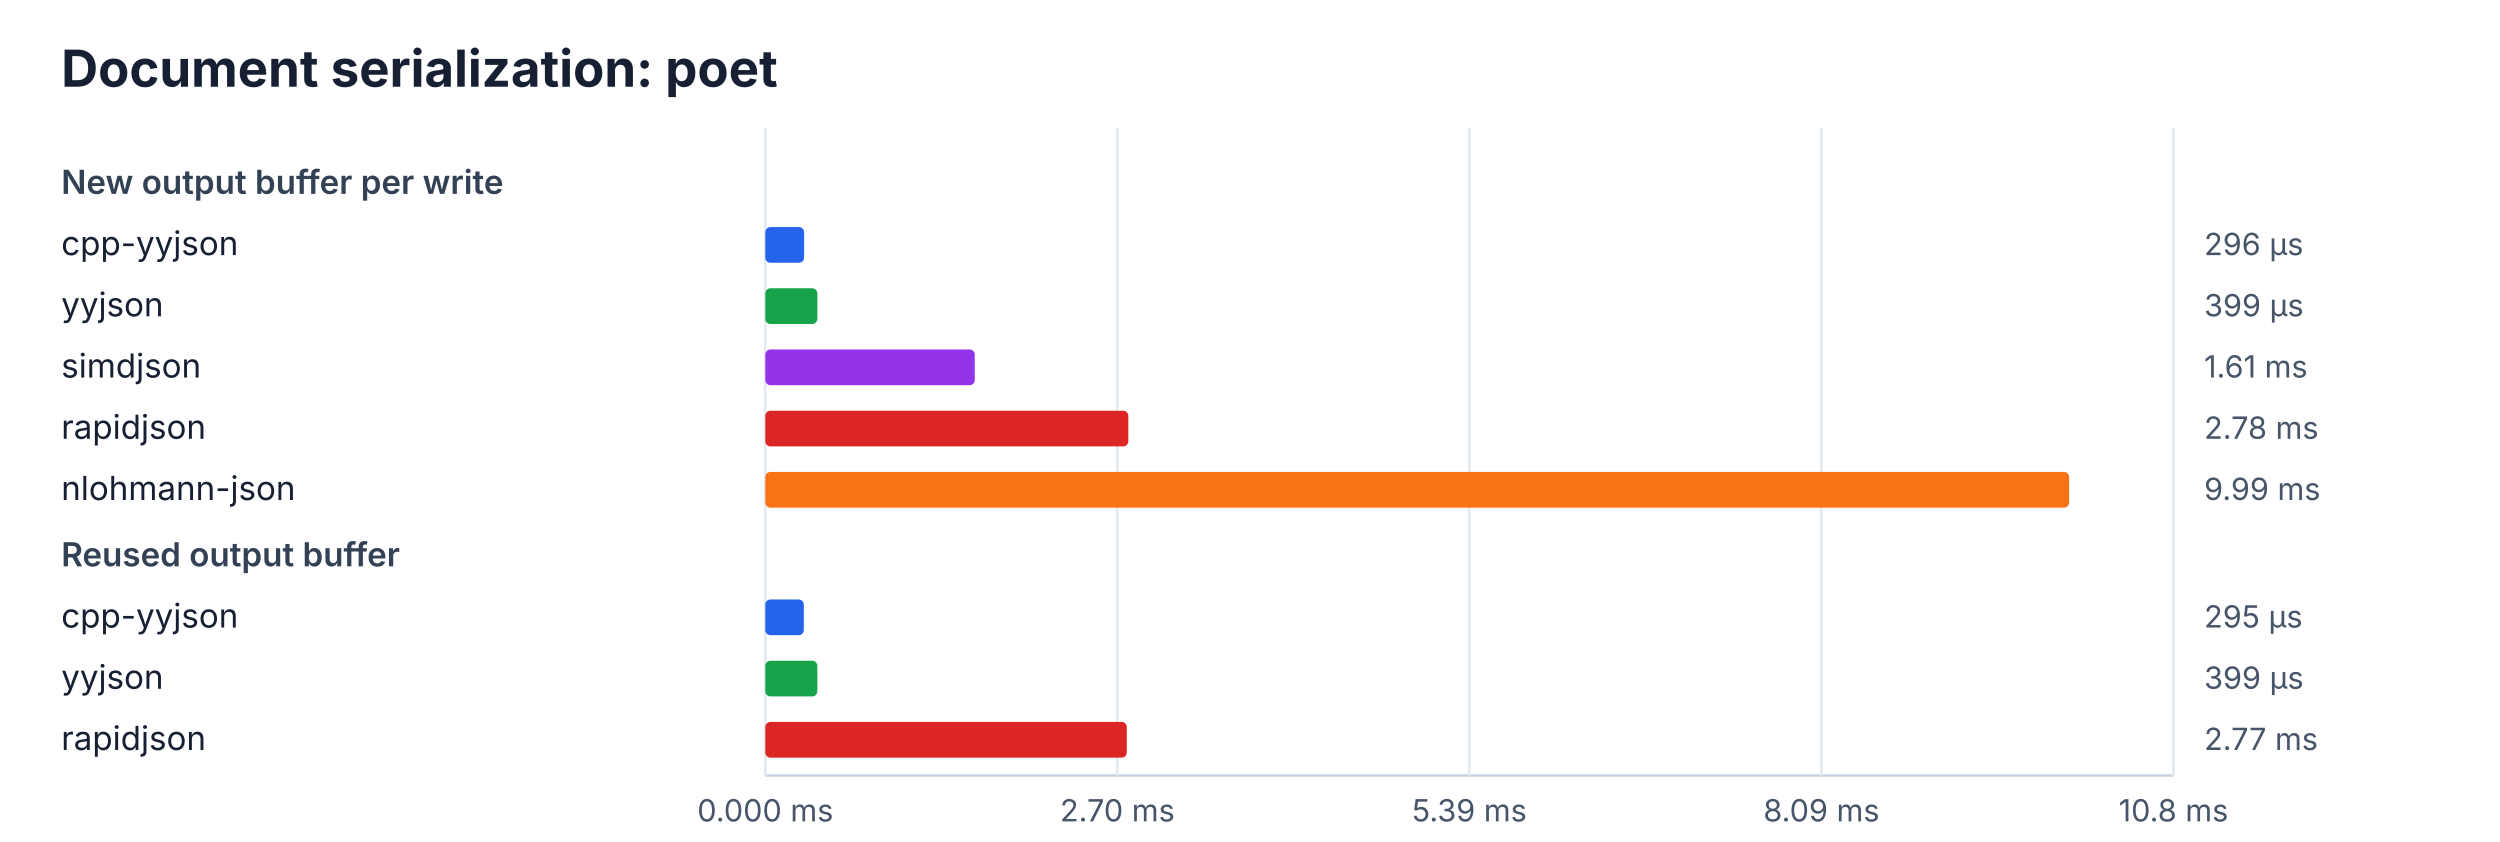
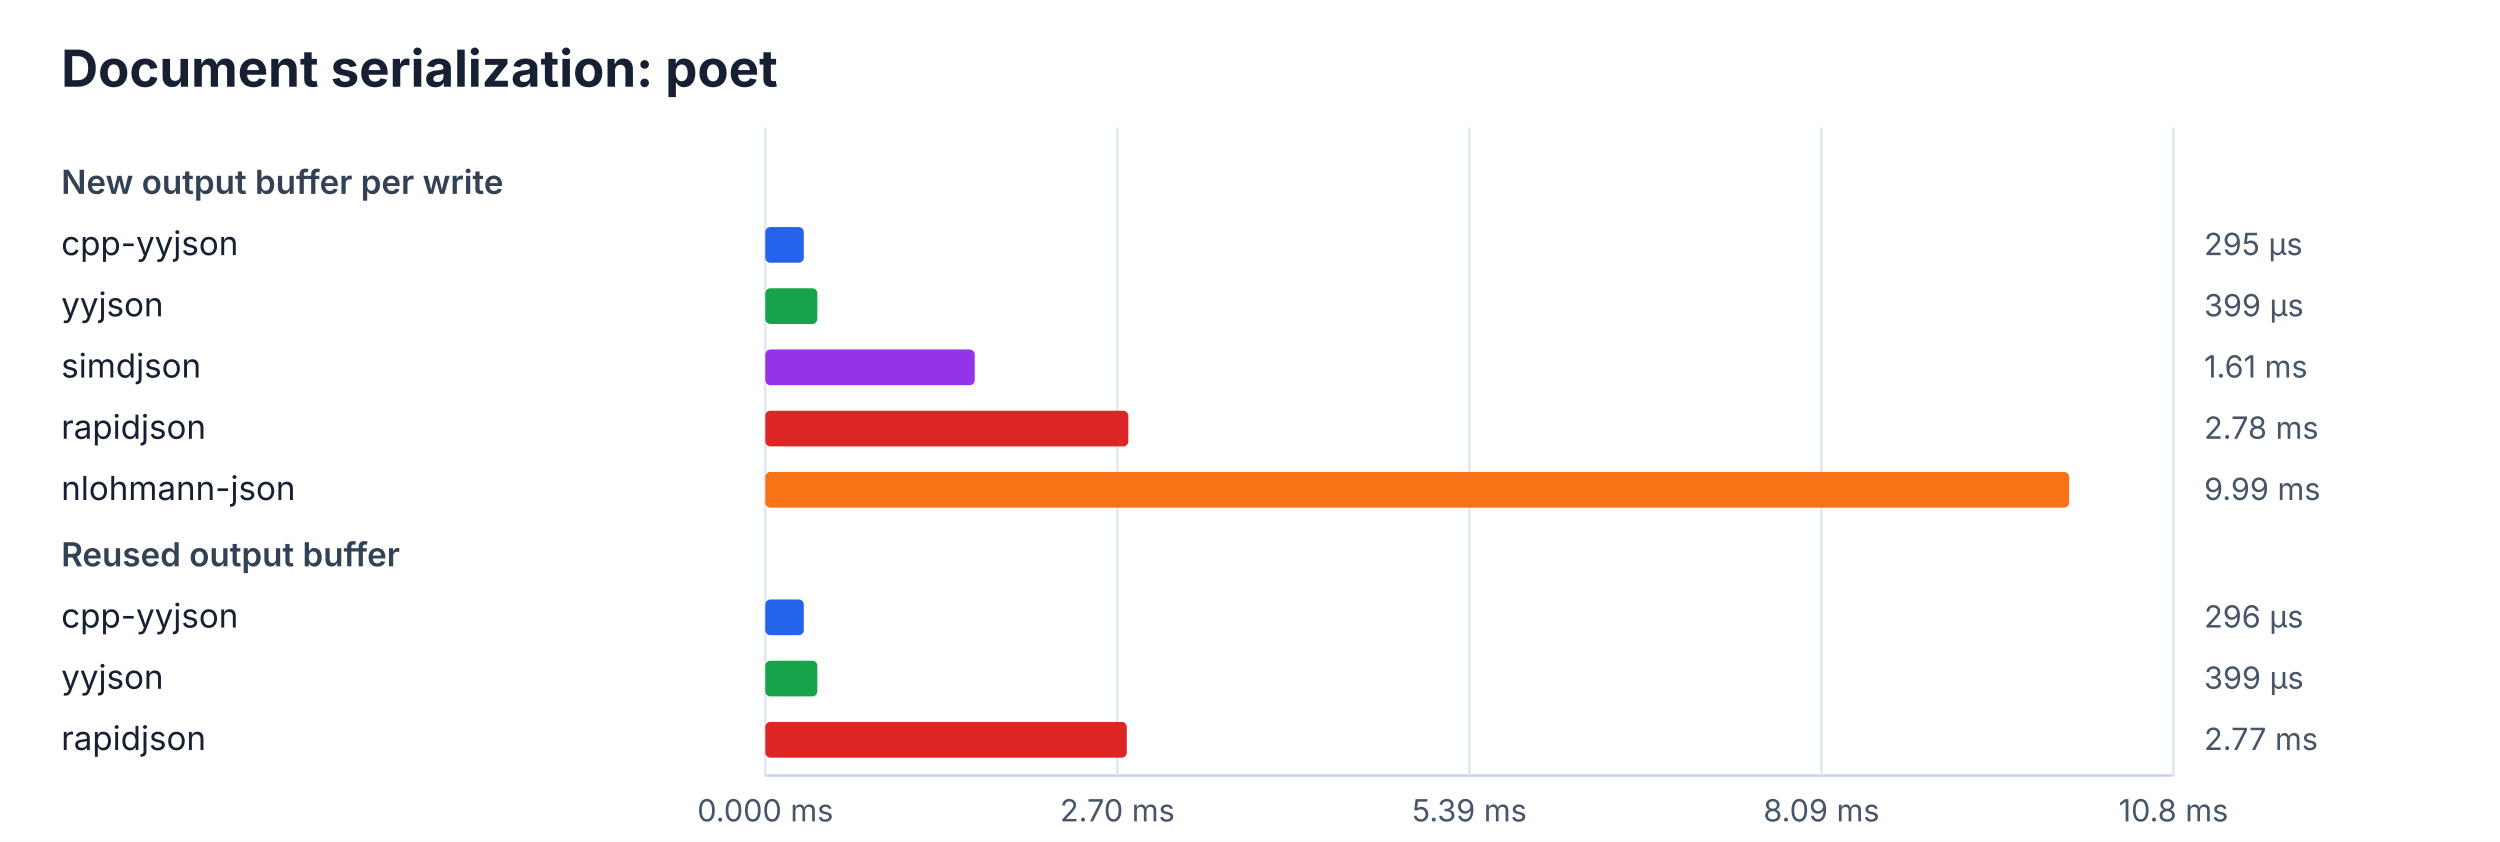
<svg xmlns="http://www.w3.org/2000/svg" width="980" height="330" viewBox="0 0 980 330">
  <rect width="100%" height="100%" fill="#ffffff" />
  <style>text{font-family:ui-sans-serif,system-ui,-apple-system,BlinkMacSystemFont,"Segoe UI",sans-serif;fill:#172033}.title{font-size:20px;font-weight:700}.heading{font-size:13px;font-weight:600;fill:#334155}.label{font-size:13px}.value{font-size:12px;fill:#475569}.axis{stroke:#cbd5e1;stroke-width:1}.grid{stroke:#e2e8f0;stroke-width:1}</style>
  <text x="24" y="34" class="title">Document serialization: poet</text>
  <line x1="300" y1="304" x2="852" y2="304" class="axis" />
  <line x1="300.0" y1="50" x2="300.0" y2="304" class="grid" />
  <text x="300.0" y="322" class="value" text-anchor="middle">0.000 ms</text>
  <line x1="438.0" y1="50" x2="438.0" y2="304" class="grid" />
  <text x="438.0" y="322" class="value" text-anchor="middle">2.70 ms</text>
  <line x1="576.0" y1="50" x2="576.0" y2="304" class="grid" />
  <text x="576.0" y="322" class="value" text-anchor="middle">5.39 ms</text>
  <line x1="714.0" y1="50" x2="714.0" y2="304" class="grid" />
  <text x="714.0" y="322" class="value" text-anchor="middle">8.09 ms</text>
  <line x1="852.0" y1="50" x2="852.0" y2="304" class="grid" />
  <text x="852.0" y="322" class="value" text-anchor="middle">10.8 ms</text>
  <text x="24" y="76" class="heading">New output buffer per write</text>
  <text x="24" y="100" class="label">cpp-yyjson</text>
-   <rect x="300" y="89" width="15.2" height="14" rx="2" fill="#2563eb" />
-   <text x="864" y="100" class="value">296 µs</text>
+   <rect x="300" y="89" width="15.1" height="14" rx="2" fill="#2563eb" />
+   <text x="864" y="100" class="value">295 µs</text>
  <text x="24" y="124" class="label">yyjson</text>
  <rect x="300" y="113" width="20.4" height="14" rx="2" fill="#16a34a" />
  <text x="864" y="124" class="value">399 µs</text>
  <text x="24" y="148" class="label">simdjson</text>
  <rect x="300" y="137" width="82.1" height="14" rx="2" fill="#9333ea" />
  <text x="864" y="148" class="value">1.61 ms</text>
  <text x="24" y="172" class="label">rapidjson</text>
  <rect x="300" y="161" width="142.3" height="14" rx="2" fill="#dc2626" />
  <text x="864" y="172" class="value">2.78 ms</text>
  <text x="24" y="196" class="label">nlohmann-json</text>
  <rect x="300" y="185" width="511.1" height="14" rx="2" fill="#f97316" />
  <text x="864" y="196" class="value">9.99 ms</text>
  <text x="24" y="222" class="heading">Reused output buffer</text>
  <text x="24" y="246" class="label">cpp-yyjson</text>
  <rect x="300" y="235" width="15.1" height="14" rx="2" fill="#2563eb" />
-   <text x="864" y="246" class="value">295 µs</text>
+   <text x="864" y="246" class="value">296 µs</text>
  <text x="24" y="270" class="label">yyjson</text>
  <rect x="300" y="259" width="20.4" height="14" rx="2" fill="#16a34a" />
  <text x="864" y="270" class="value">399 µs</text>
  <text x="24" y="294" class="label">rapidjson</text>
  <rect x="300" y="283" width="141.7" height="14" rx="2" fill="#dc2626" />
  <text x="864" y="294" class="value">2.77 ms</text>
</svg>
